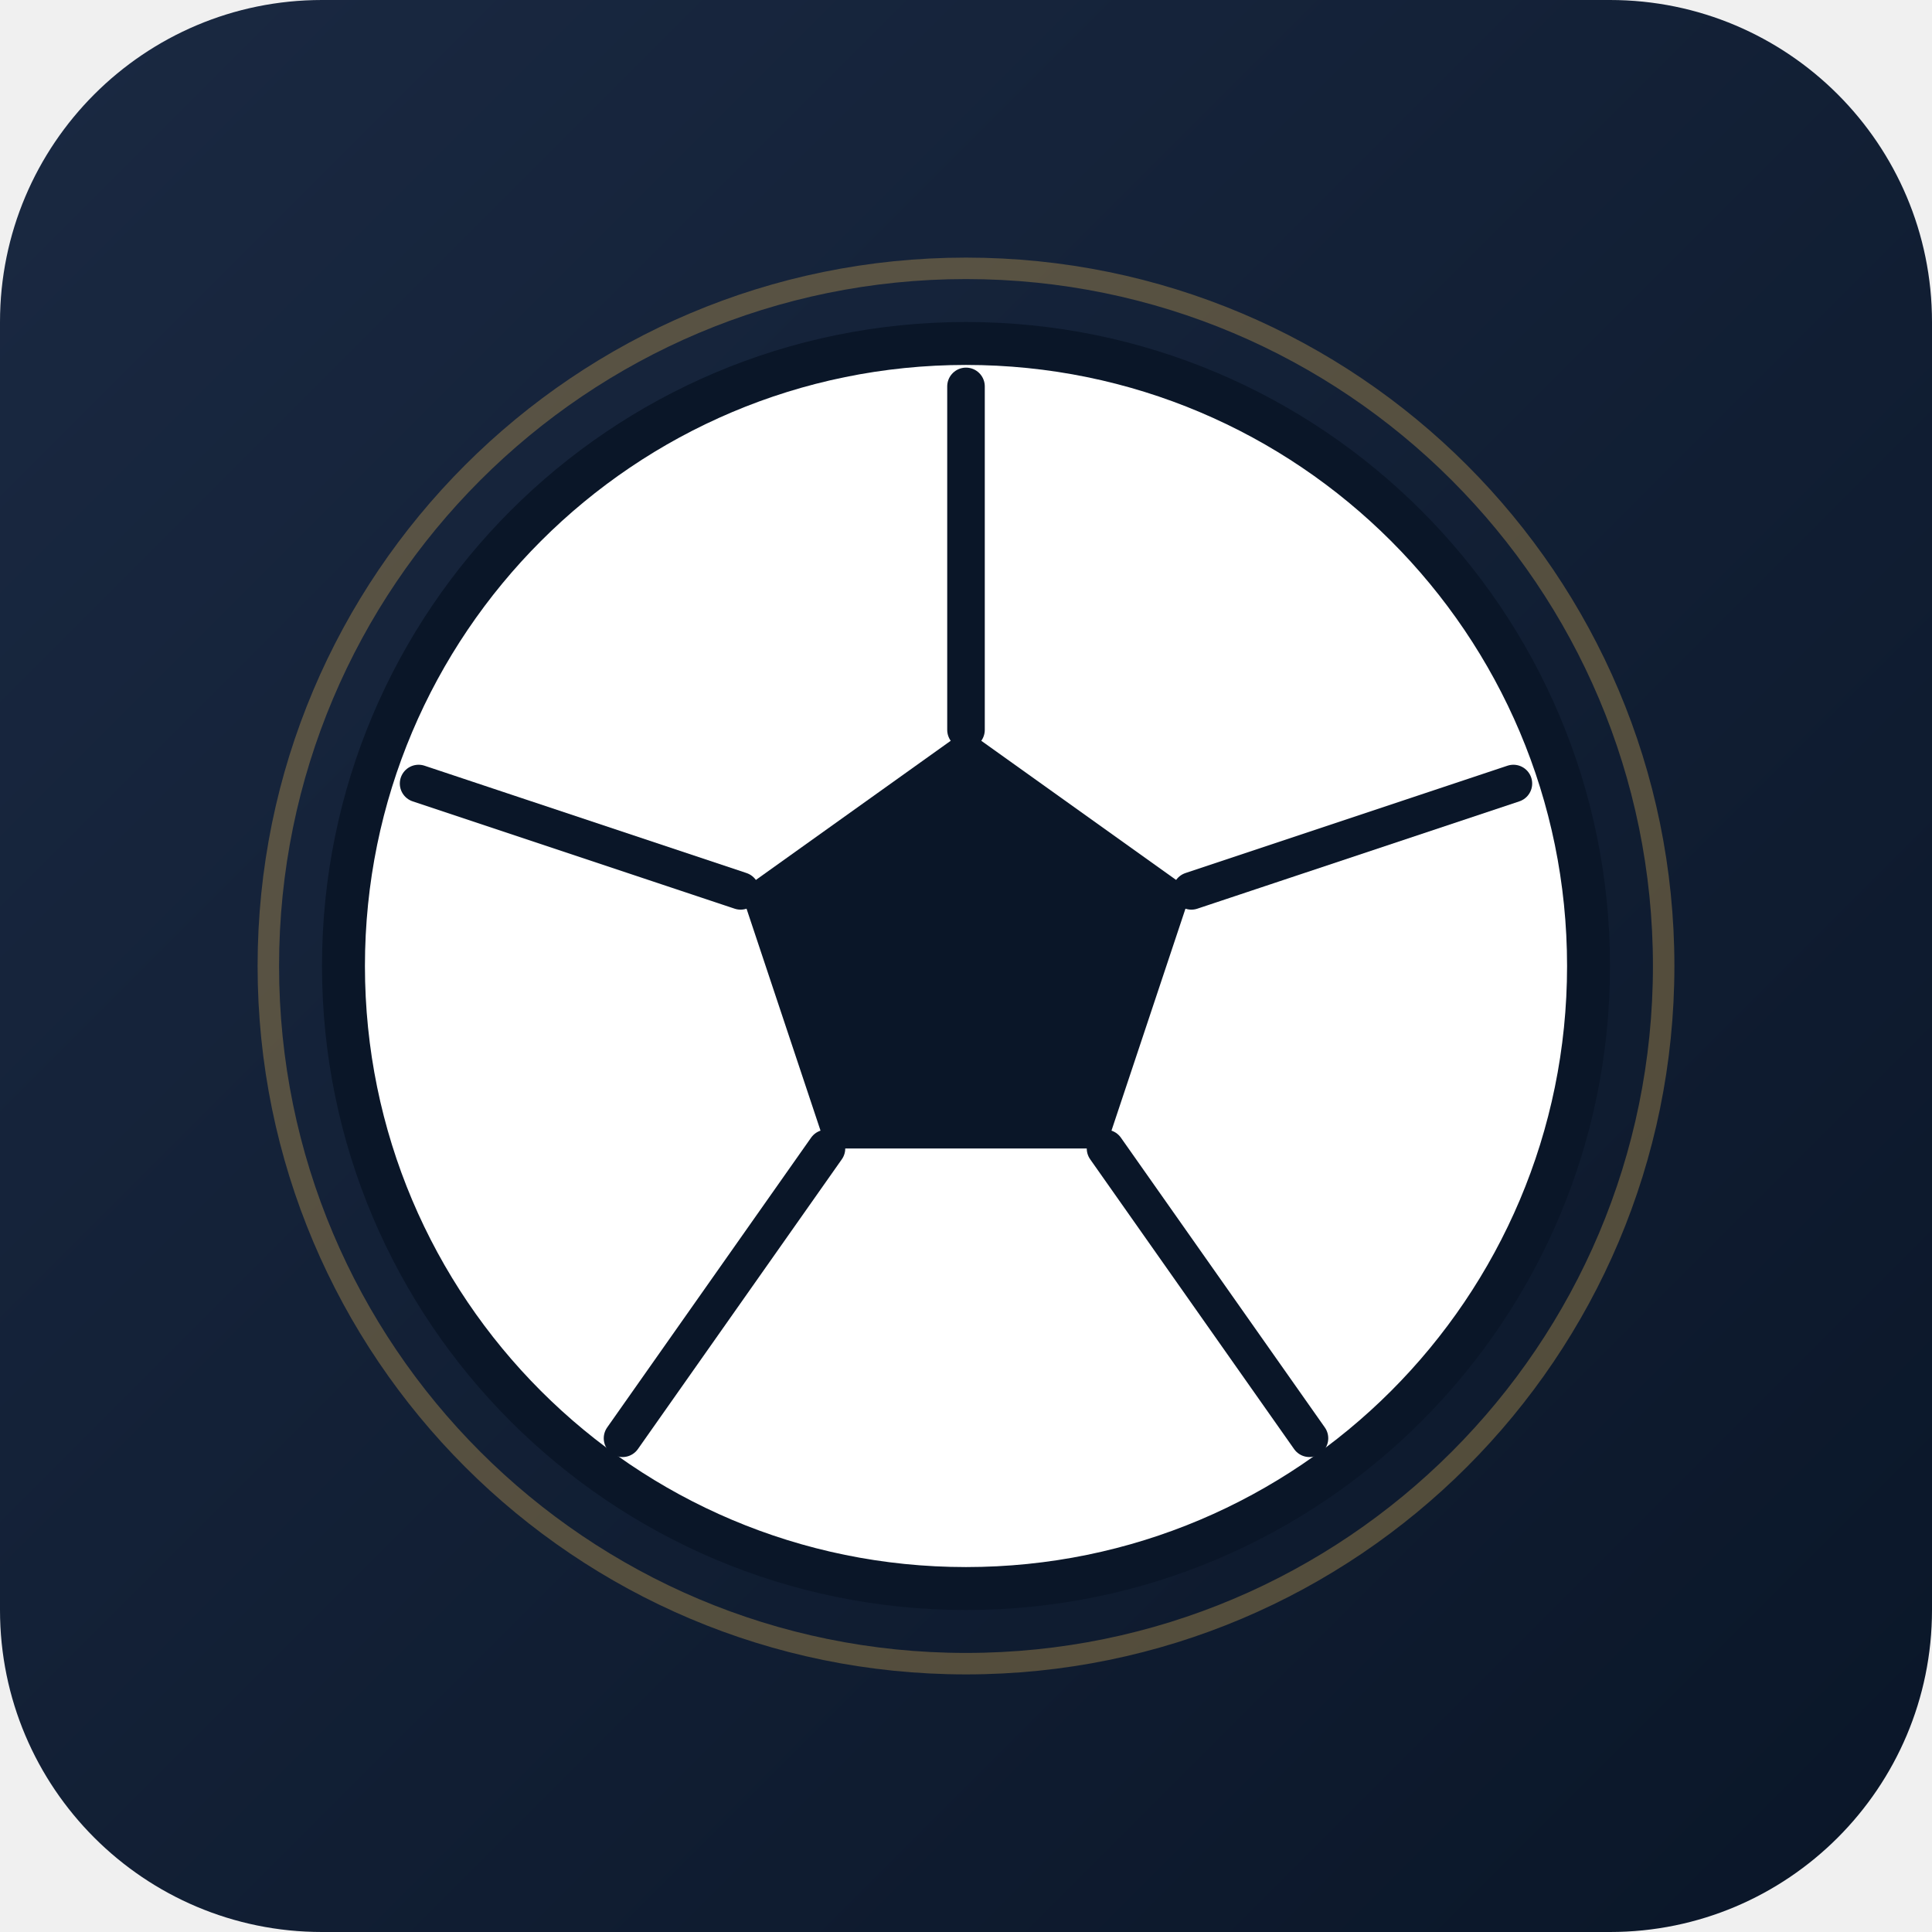
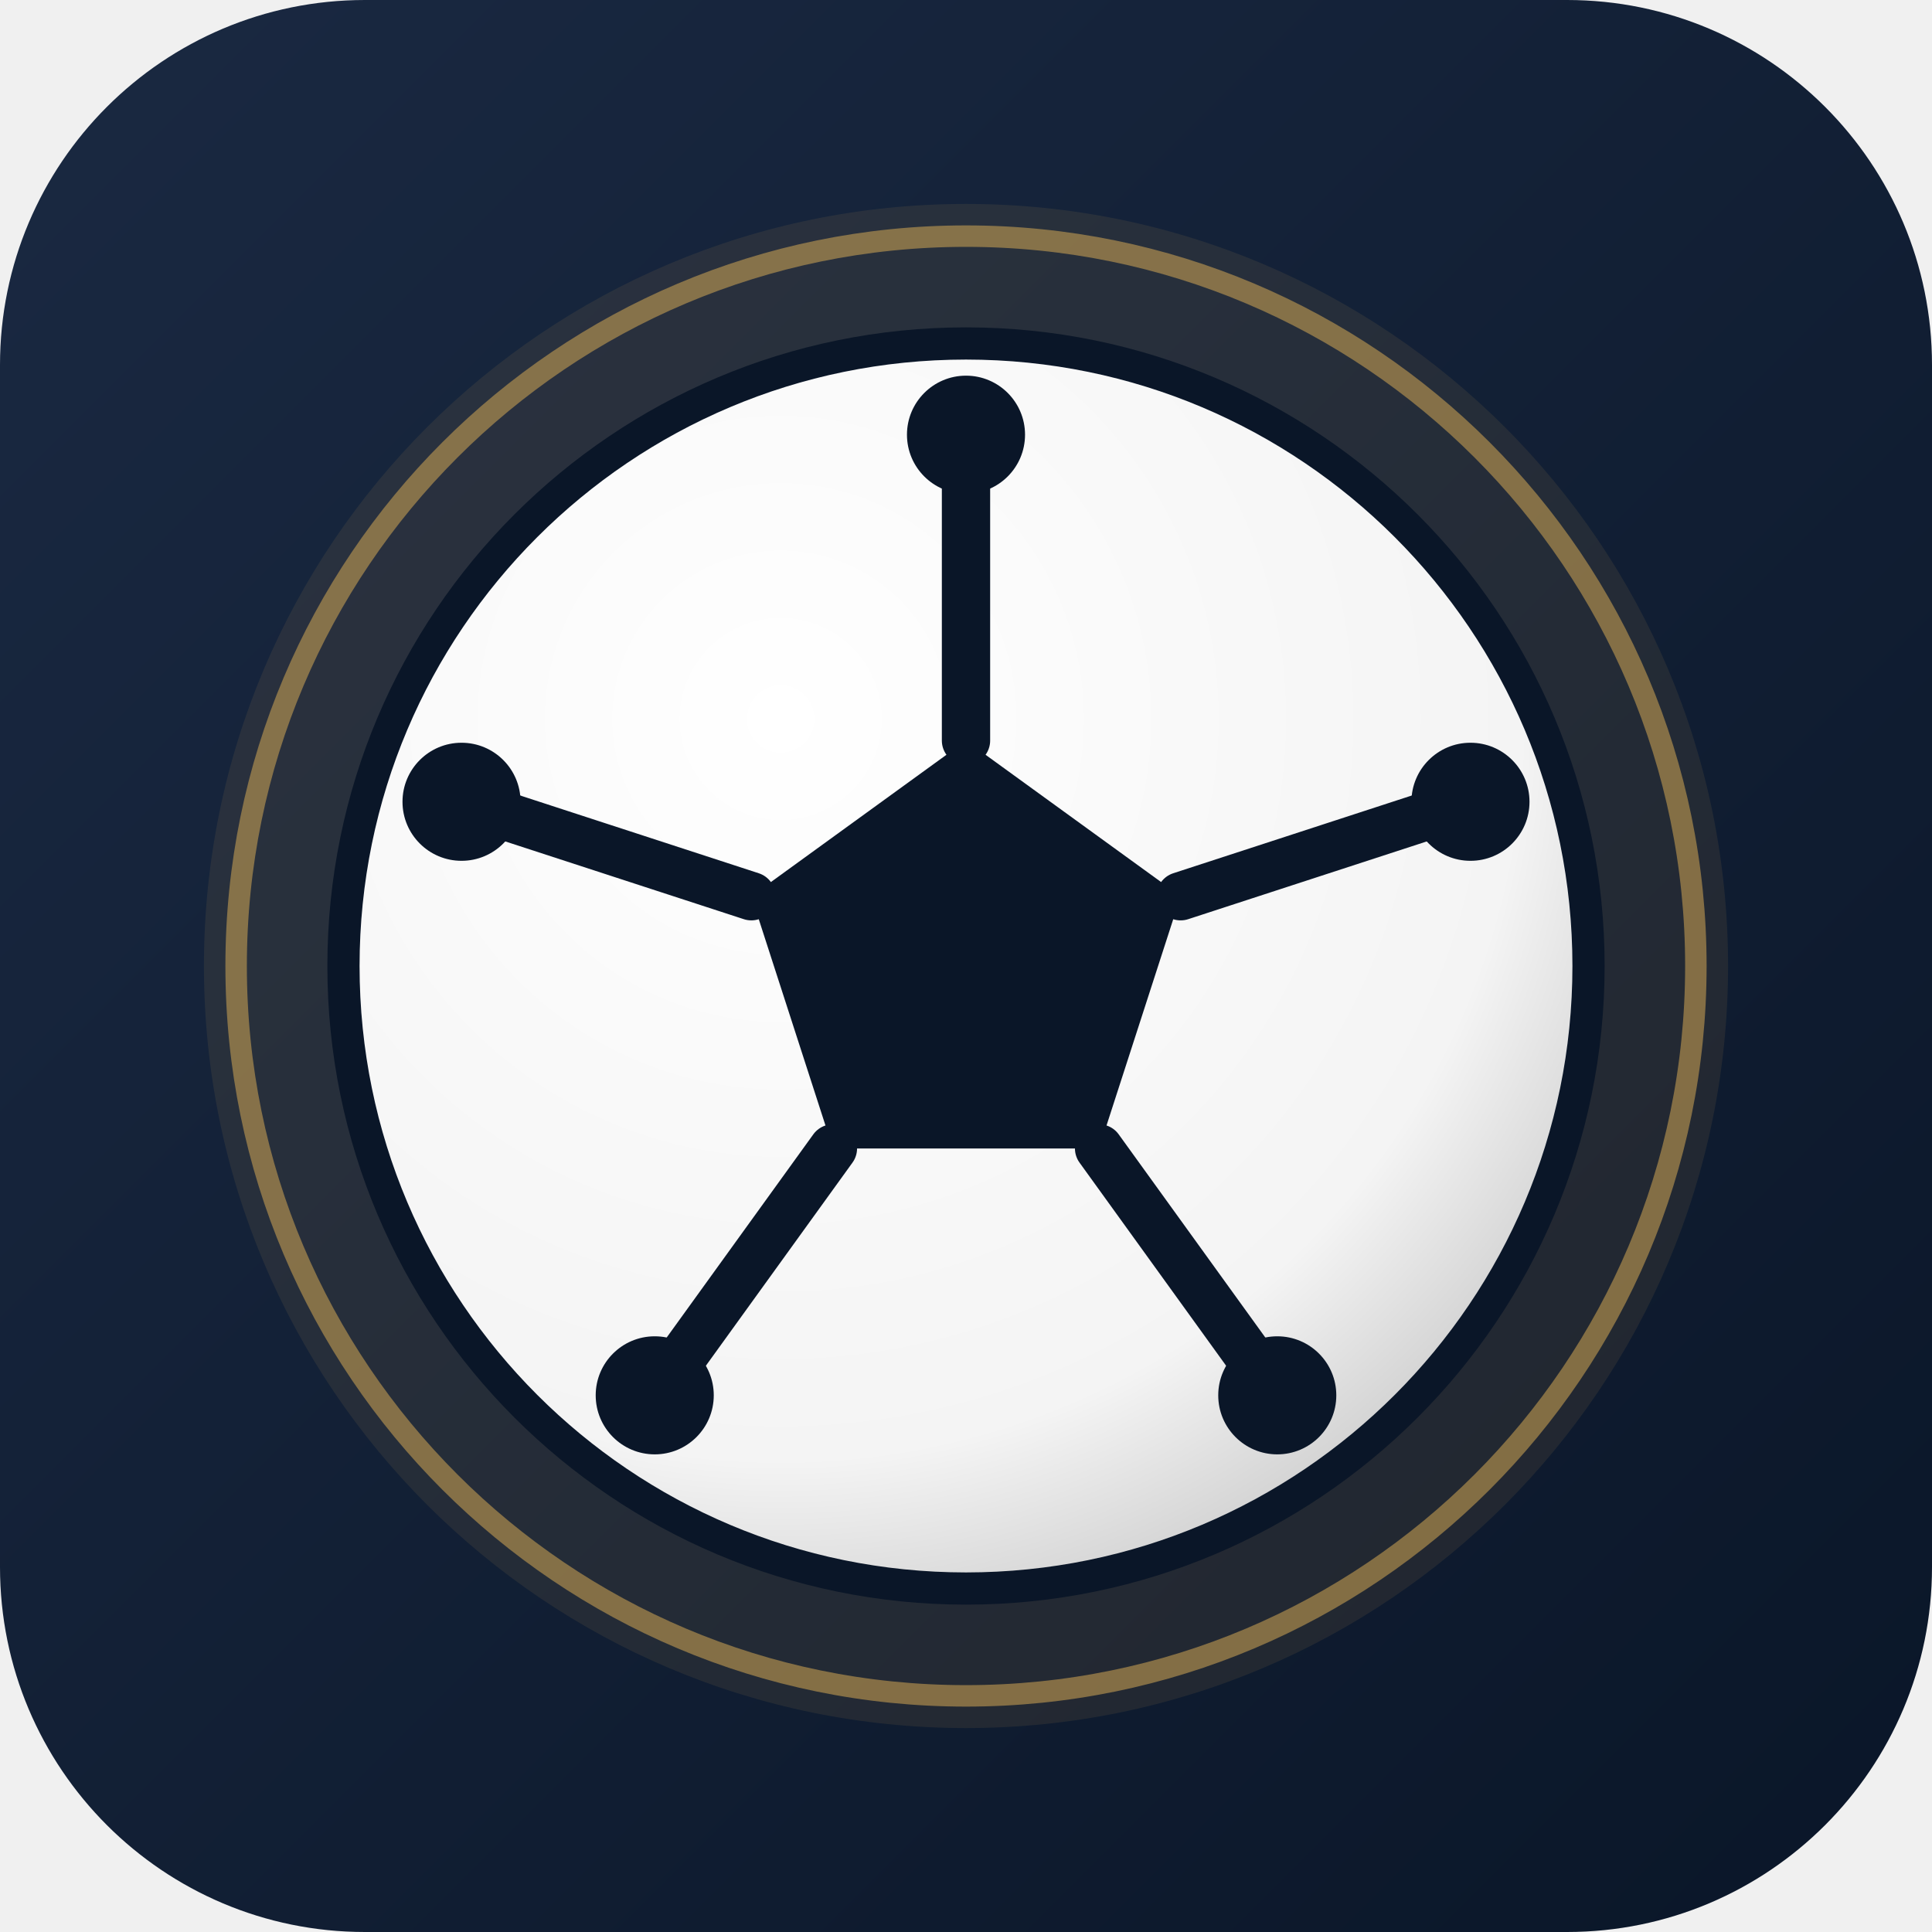
<svg xmlns="http://www.w3.org/2000/svg" viewBox="0 0 180 180" width="180" height="180">
  <defs>
    <linearGradient id="bgA" x1="0%" y1="0%" x2="100%" y2="100%">
-       <stop offset="0%" style="stop-color:#1a2942;stop-opacity:1" />
-       <stop offset="100%" style="stop-color:#0a1628;stop-opacity:1" />
+       <stop offset="0%" stop-color="#1a2942" />
+       <stop offset="100%" stop-color="#0a1628" />
    </linearGradient>
+     <radialGradient id="ballA" cx="35%" cy="30%" r="80%">
+       <stop offset="0%" stop-color="#ffffff" />
+       <stop offset="75%" stop-color="#f4f4f4" />
+       <stop offset="100%" stop-color="#c8c8c8" />
+     </radialGradient>
  </defs>
-   <rect width="180" height="180" fill="url(#bgA)" rx="30" />
-   <circle cx="90" cy="90" r="65" fill="none" stroke="#d4a853" stroke-width="2" opacity="0.35" />
+   <rect width="180" height="180" fill="url(#bgA)" rx="34" />
+   <circle cx="90" cy="90" r="71" fill="#d4a853" opacity="0.10" />
+   <circle cx="90" cy="90" r="68" fill="none" stroke="#d4a853" stroke-width="2" opacity="0.55" />
  <g transform="translate(90, 90)">
-     <circle r="58" fill="#ffffff" stroke="#0a1628" stroke-width="4" />
-     <polygon points="0,-22 21,-7 13,17 -13,17 -21,-7" fill="#0a1628" />
-     <line x1="0" y1="-22" x2="0" y2="-54" stroke="#0a1628" stroke-width="3.5" stroke-linecap="round" />
-     <line x1="21" y1="-7" x2="51" y2="-17" stroke="#0a1628" stroke-width="3.5" stroke-linecap="round" />
-     <line x1="13" y1="17" x2="32" y2="44" stroke="#0a1628" stroke-width="3.5" stroke-linecap="round" />
-     <line x1="-13" y1="17" x2="-32" y2="44" stroke="#0a1628" stroke-width="3.5" stroke-linecap="round" />
-     <line x1="-21" y1="-7" x2="-51" y2="-17" stroke="#0a1628" stroke-width="3.5" stroke-linecap="round" />
+     <circle r="58" fill="url(#ballA)" stroke="#0a1628" stroke-width="3" />
+     <polygon points="0,-21 20,-6.5 12.4,17 -12.4,17 -20,-6.5" fill="#0a1628" />
+     <g stroke="#0a1628" stroke-width="4.5" stroke-linecap="round" fill="none">
+       <line x1="0" y1="-21" x2="0" y2="-49.5" />
+       <line x1="20" y1="-6.5" x2="47" y2="-15.3" />
+       <line x1="12.4" y1="17" x2="29" y2="40" />
+       <line x1="-12.4" y1="17" x2="-29" y2="40" />
+       <line x1="-20" y1="-6.5" x2="-47" y2="-15.3" />
+     </g>
+     <g fill="#0a1628">
+       <circle cx="0" cy="-49.5" r="5.5" />
+       <circle cx="47" cy="-15.3" r="5.5" />
+       <circle cx="29" cy="40" r="5.5" />
+       <circle cx="-29" cy="40" r="5.5" />
+       <circle cx="-47" cy="-15.3" r="5.5" />
+     </g>
  </g>
</svg>
